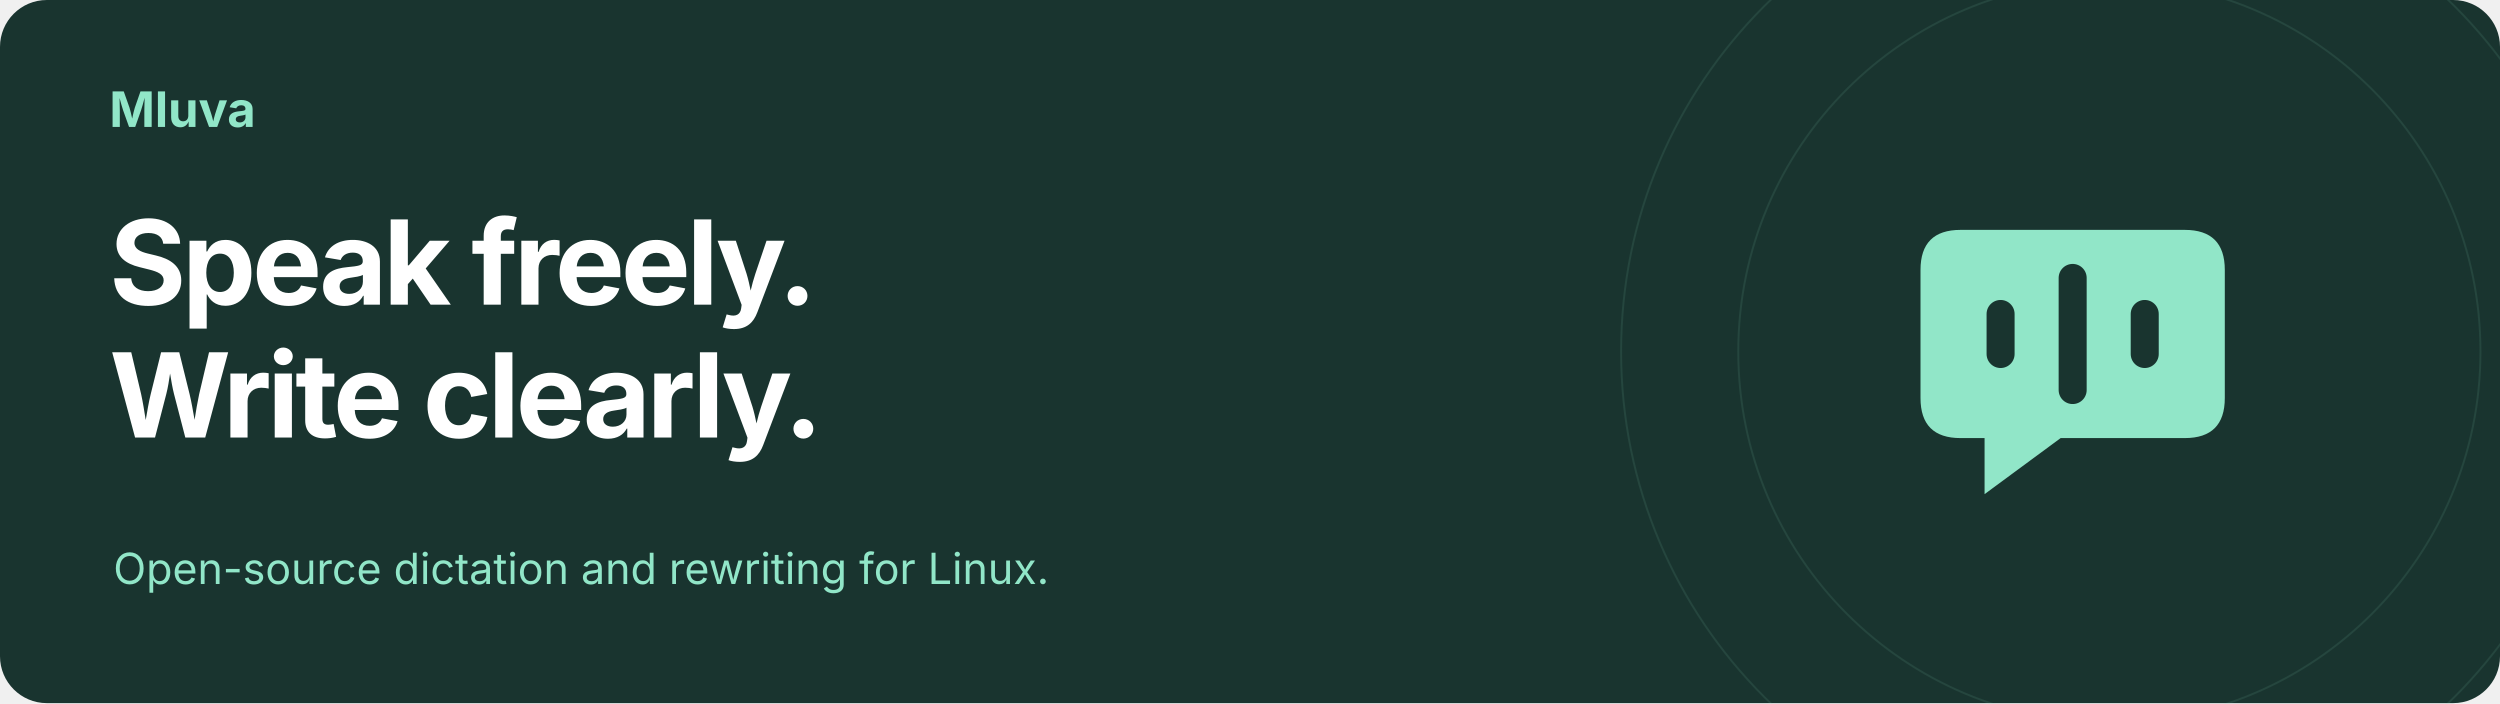
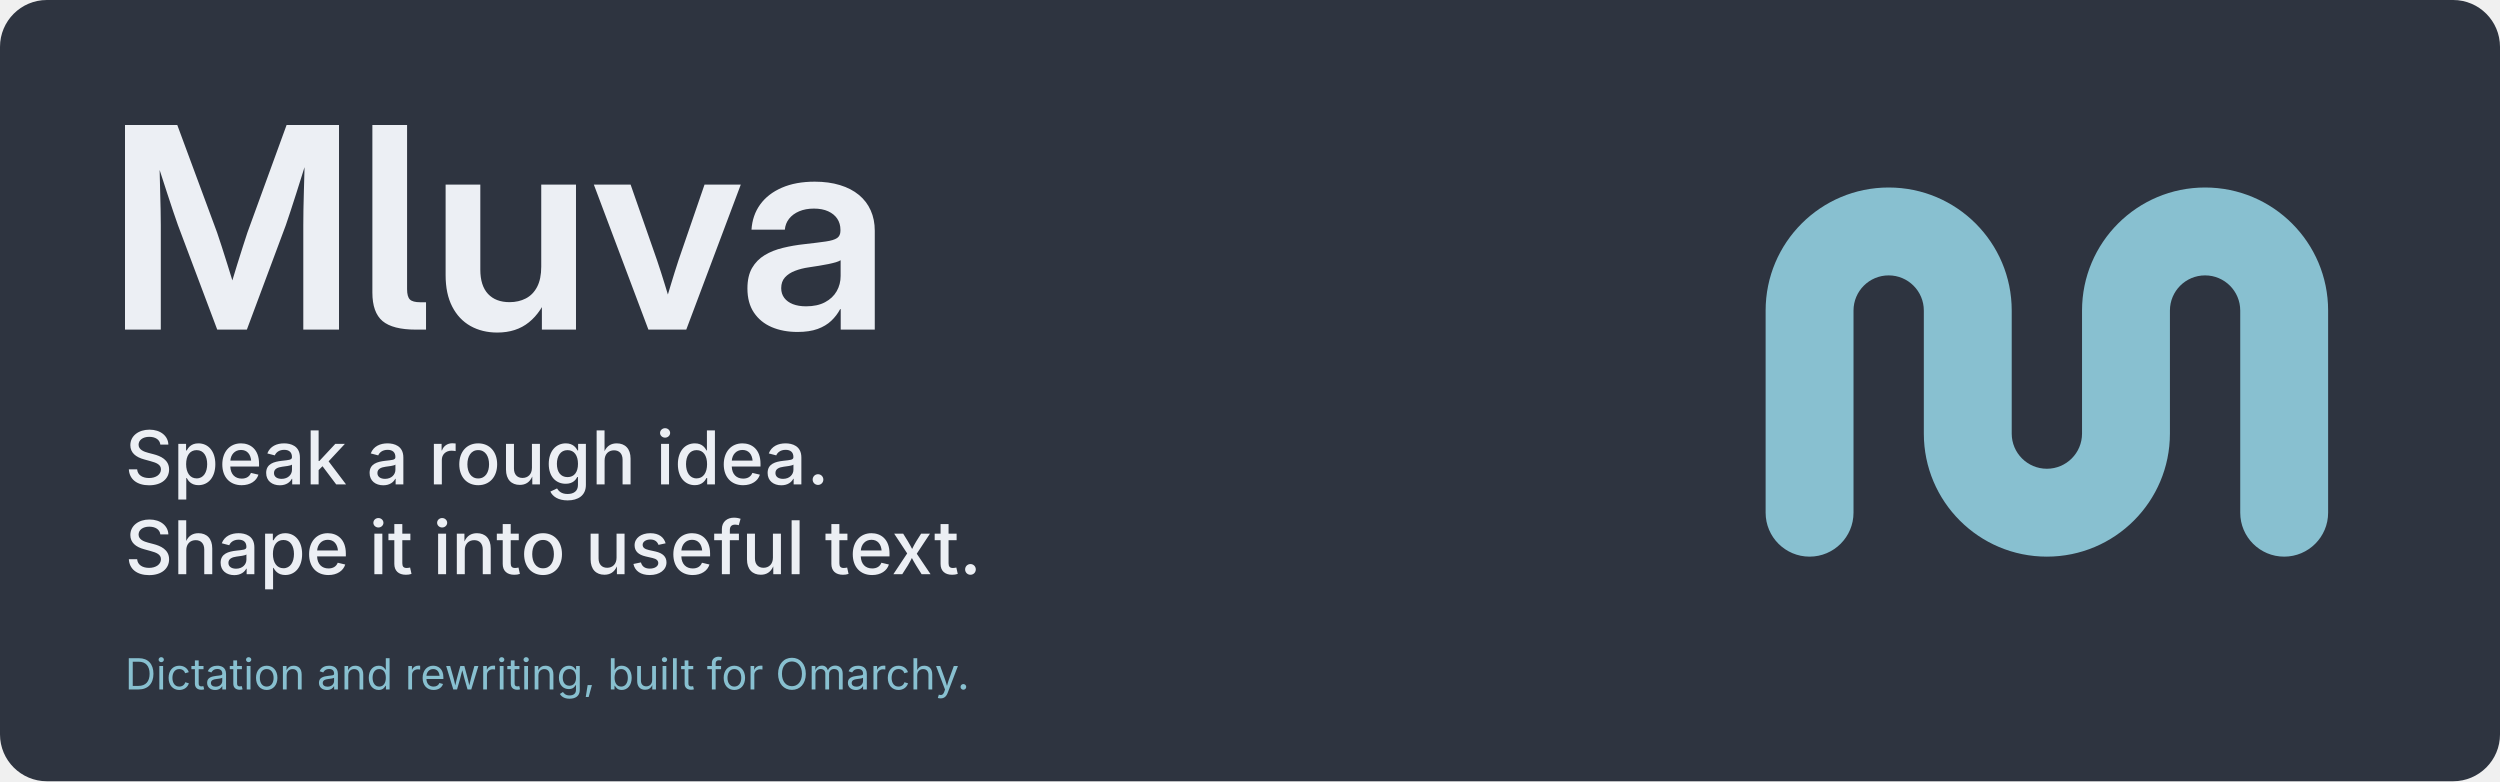
- <svg xmlns="http://www.w3.org/2000/svg" width="1280" height="360" viewBox="0 0 1280 360" role="img" aria-labelledby="title description">
-   <rect width="1280" height="360" rx="24" fill="#19342F" />
-   <g fill="none" stroke="#91E6C8" opacity="0.10">
-     <circle cx="1080" cy="180" r="250" />
-     <circle cx="1080" cy="180" r="190" />
-   </g>
-   <g transform="translate(930 48) scale(2.05)">
-     <path d="M36 34H92Q102 34 102 44V76Q102 86 92 86H61L42 100V86H36Q26 86 26 76V44Q26 34 36 34Z" fill="#91E6C8" />
-     <path d="M46 55V65M64 46V74M82 55V65" fill="none" stroke="#19342F" stroke-width="7" stroke-linecap="round" />
-   </g>
-   <g font-family="Inter, Adwaita Sans, Noto Sans, sans-serif">
-     <text x="56" y="65" font-size="25" font-weight="650" fill="#91E6C8">Mluva</text>
-     <text x="56" y="156" font-size="60" font-weight="650" letter-spacing="-2" fill="#FFFFFF">Speak freely.</text>
-     <text x="56" y="224" font-size="60" font-weight="650" letter-spacing="-2" fill="#FFFFFF">Write clearly.</text>
-     <text x="58" y="299" font-size="22" fill="#91E6C8">Open-source dictation and rewriting for Linux.</text>
+ <svg xmlns="http://www.w3.org/2000/svg" width="1280" height="400" viewBox="0 0 1280 400" role="img" aria-labelledby="title description">
+   <rect width="1280" height="400" rx="24" fill="#2E3440" />
+   <path transform="translate(64 64) scale(1.5)" fill="#ECEFF4" d="M0 69.844L0 0L17.844 0L31.438 36.719C31.895 38.043 32.43 39.664 33.047 41.578C33.66 43.484 34.297 45.484 34.953 47.578C35.609 49.664 36.223 51.648 36.797 53.531C37.367 55.418 37.828 56.984 38.172 58.234L35.141 58.234C35.484 56.984 35.938 55.418 36.5 53.531C37.062 51.648 37.664 49.664 38.312 47.578C38.957 45.484 39.586 43.484 40.203 41.578C40.816 39.664 41.344 38.043 41.781 36.719L55.156 0L73.047 0L73.047 69.844L60.859 69.844L60.859 34.203C60.859 32.672 60.875 30.902 60.906 28.891C60.945 26.883 61 24.758 61.062 22.516C61.133 20.277 61.195 18.012 61.25 15.719C61.312 13.43 61.352 11.242 61.375 9.156L62.906 9.156C62.176 11.523 61.43 13.914 60.672 16.328C59.91 18.746 59.176 21.074 58.469 23.312C57.758 25.543 57.098 27.59 56.484 29.453C55.879 31.309 55.348 32.891 54.891 34.203L41.594 69.844L31.484 69.844L18.078 34.203C17.617 32.891 17.07 31.309 16.438 29.453C15.812 27.59 15.133 25.543 14.406 23.312C13.688 21.074 12.93 18.746 12.141 16.328C11.359 13.914 10.578 11.523 9.797 9.156L11.703 9.156C11.742 11.242 11.785 13.43 11.828 15.719C11.879 18.012 11.938 20.277 12 22.516C12.07 24.758 12.125 26.883 12.156 28.891C12.195 30.902 12.219 32.672 12.219 34.203L12.219 69.844ZM99.312 69.844C94.031 69.844 90.227 68.871 87.906 66.922C85.594 64.965 84.438 61.727 84.438 57.203L84.438 0L96.281 0L96.281 56.016C96.281 57.746 96.602 58.93 97.25 59.562C97.895 60.188 99.066 60.5 100.766 60.5C101.055 60.5 101.391 60.5 101.766 60.5C102.148 60.5 102.477 60.5 102.75 60.5L102.75 69.844C102.176 69.844 101.602 69.844 101.031 69.844C100.457 69.844 99.883 69.844 99.312 69.844ZM127.078 70.844C123.641 70.844 120.586 70.098 117.922 68.609C115.266 67.109 113.188 64.902 111.688 61.984C110.188 59.07 109.438 55.496 109.438 51.266L109.438 20.344L121.281 20.344L121.281 49.391C121.281 53.016 122.156 55.773 123.906 57.656C125.664 59.531 128.117 60.469 131.266 60.469C133.336 60.469 135.188 60.047 136.812 59.203C138.445 58.359 139.734 57.043 140.672 55.25C141.609 53.449 142.078 51.141 142.078 48.328L142.078 20.344L153.938 20.344L153.938 69.844L142.297 69.844L142.297 57.25L144.609 57.25C143.016 61.648 140.77 65.012 137.875 67.344C134.988 69.68 131.391 70.844 127.078 70.844ZM178.656 69.844L160.031 20.344L172.578 20.344L181.594 46.141C182.52 48.883 183.398 51.621 184.234 54.359C185.078 57.09 185.91 59.82 186.734 62.547L183.891 62.547C184.711 59.82 185.535 57.09 186.359 54.359C187.18 51.621 188.039 48.883 188.938 46.141L197.812 20.344L210.188 20.344L191.578 69.844ZM229.562 70.641C226.27 70.641 223.336 70.094 220.766 69C218.191 67.898 216.16 66.242 214.672 64.031C213.191 61.824 212.453 59.078 212.453 55.797C212.453 52.977 212.977 50.648 214.031 48.812C215.094 46.98 216.531 45.516 218.344 44.422C220.156 43.328 222.234 42.5 224.578 41.938C226.922 41.367 229.359 40.945 231.891 40.672C234.961 40.328 237.395 40.027 239.188 39.766C240.988 39.508 242.273 39.117 243.047 38.594C243.816 38.074 244.203 37.25 244.203 36.125L244.203 35.75C244.203 34.336 243.844 33.086 243.125 32C242.406 30.918 241.367 30.07 240.016 29.453C238.672 28.84 237.051 28.531 235.156 28.531C233.25 28.531 231.57 28.84 230.125 29.453C228.676 30.07 227.523 30.918 226.672 32C225.828 33.074 225.344 34.32 225.219 35.734L213.844 35.734C214.051 32.445 215.039 29.574 216.812 27.125C218.582 24.68 221.047 22.773 224.203 21.406C227.359 20.031 231.098 19.344 235.422 19.344C238.629 19.344 241.504 19.734 244.047 20.516C246.586 21.289 248.738 22.402 250.5 23.859C252.27 25.32 253.613 27.078 254.531 29.141C255.457 31.203 255.922 33.523 255.922 36.094L255.922 69.844L244.297 69.844L244.297 62.844L244.109 62.844C243.336 64.312 242.328 65.641 241.078 66.828C239.836 68.008 238.281 68.938 236.406 69.625C234.531 70.301 232.25 70.641 229.562 70.641ZM232.469 61.891C235.039 61.891 237.203 61.422 238.953 60.484C240.711 59.547 242.035 58.297 242.922 56.734C243.816 55.172 244.266 53.438 244.266 51.531L244.266 46.156C243.898 46.398 243.359 46.625 242.641 46.844C241.922 47.055 241.066 47.262 240.078 47.469C239.098 47.668 238.035 47.859 236.891 48.047C235.742 48.234 234.562 48.418 233.344 48.594C231.664 48.836 230.113 49.23 228.688 49.781C227.27 50.324 226.129 51.07 225.266 52.016C224.41 52.965 223.984 54.188 223.984 55.688C223.984 56.969 224.332 58.078 225.031 59.016C225.727 59.945 226.711 60.656 227.984 61.156C229.254 61.648 230.75 61.891 232.469 61.891Z" />
+   <path transform="translate(886 60) scale(2.25)" fill="#88C0D0" d="M8 90V44a28 28 0 0 1 56 0v28a8 8 0 0 0 16 0V44a28 28 0 0 1 56 0v46a10 10 0 0 1-20 0V44a8 8 0 0 0-16 0v28a28 28 0 0 1-56 0V44a8 8 0 0 0-16 0v46a10 10 0 0 1-20 0Z" />
+   <g font-family="Adwaita Sans, Inter, Noto Sans, sans-serif" fill="#ECEFF4">
+     <text x="64" y="248" font-size="38" font-weight="500">Speak a rough idea.</text>
+     <text x="64" y="294" font-size="38" font-weight="500">Shape it into useful text.</text>
+     <text x="64" y="353" font-size="22" fill="#88C0D0">Dictation and rewriting, built for Omarchy.</text>
  </g>
</svg>
